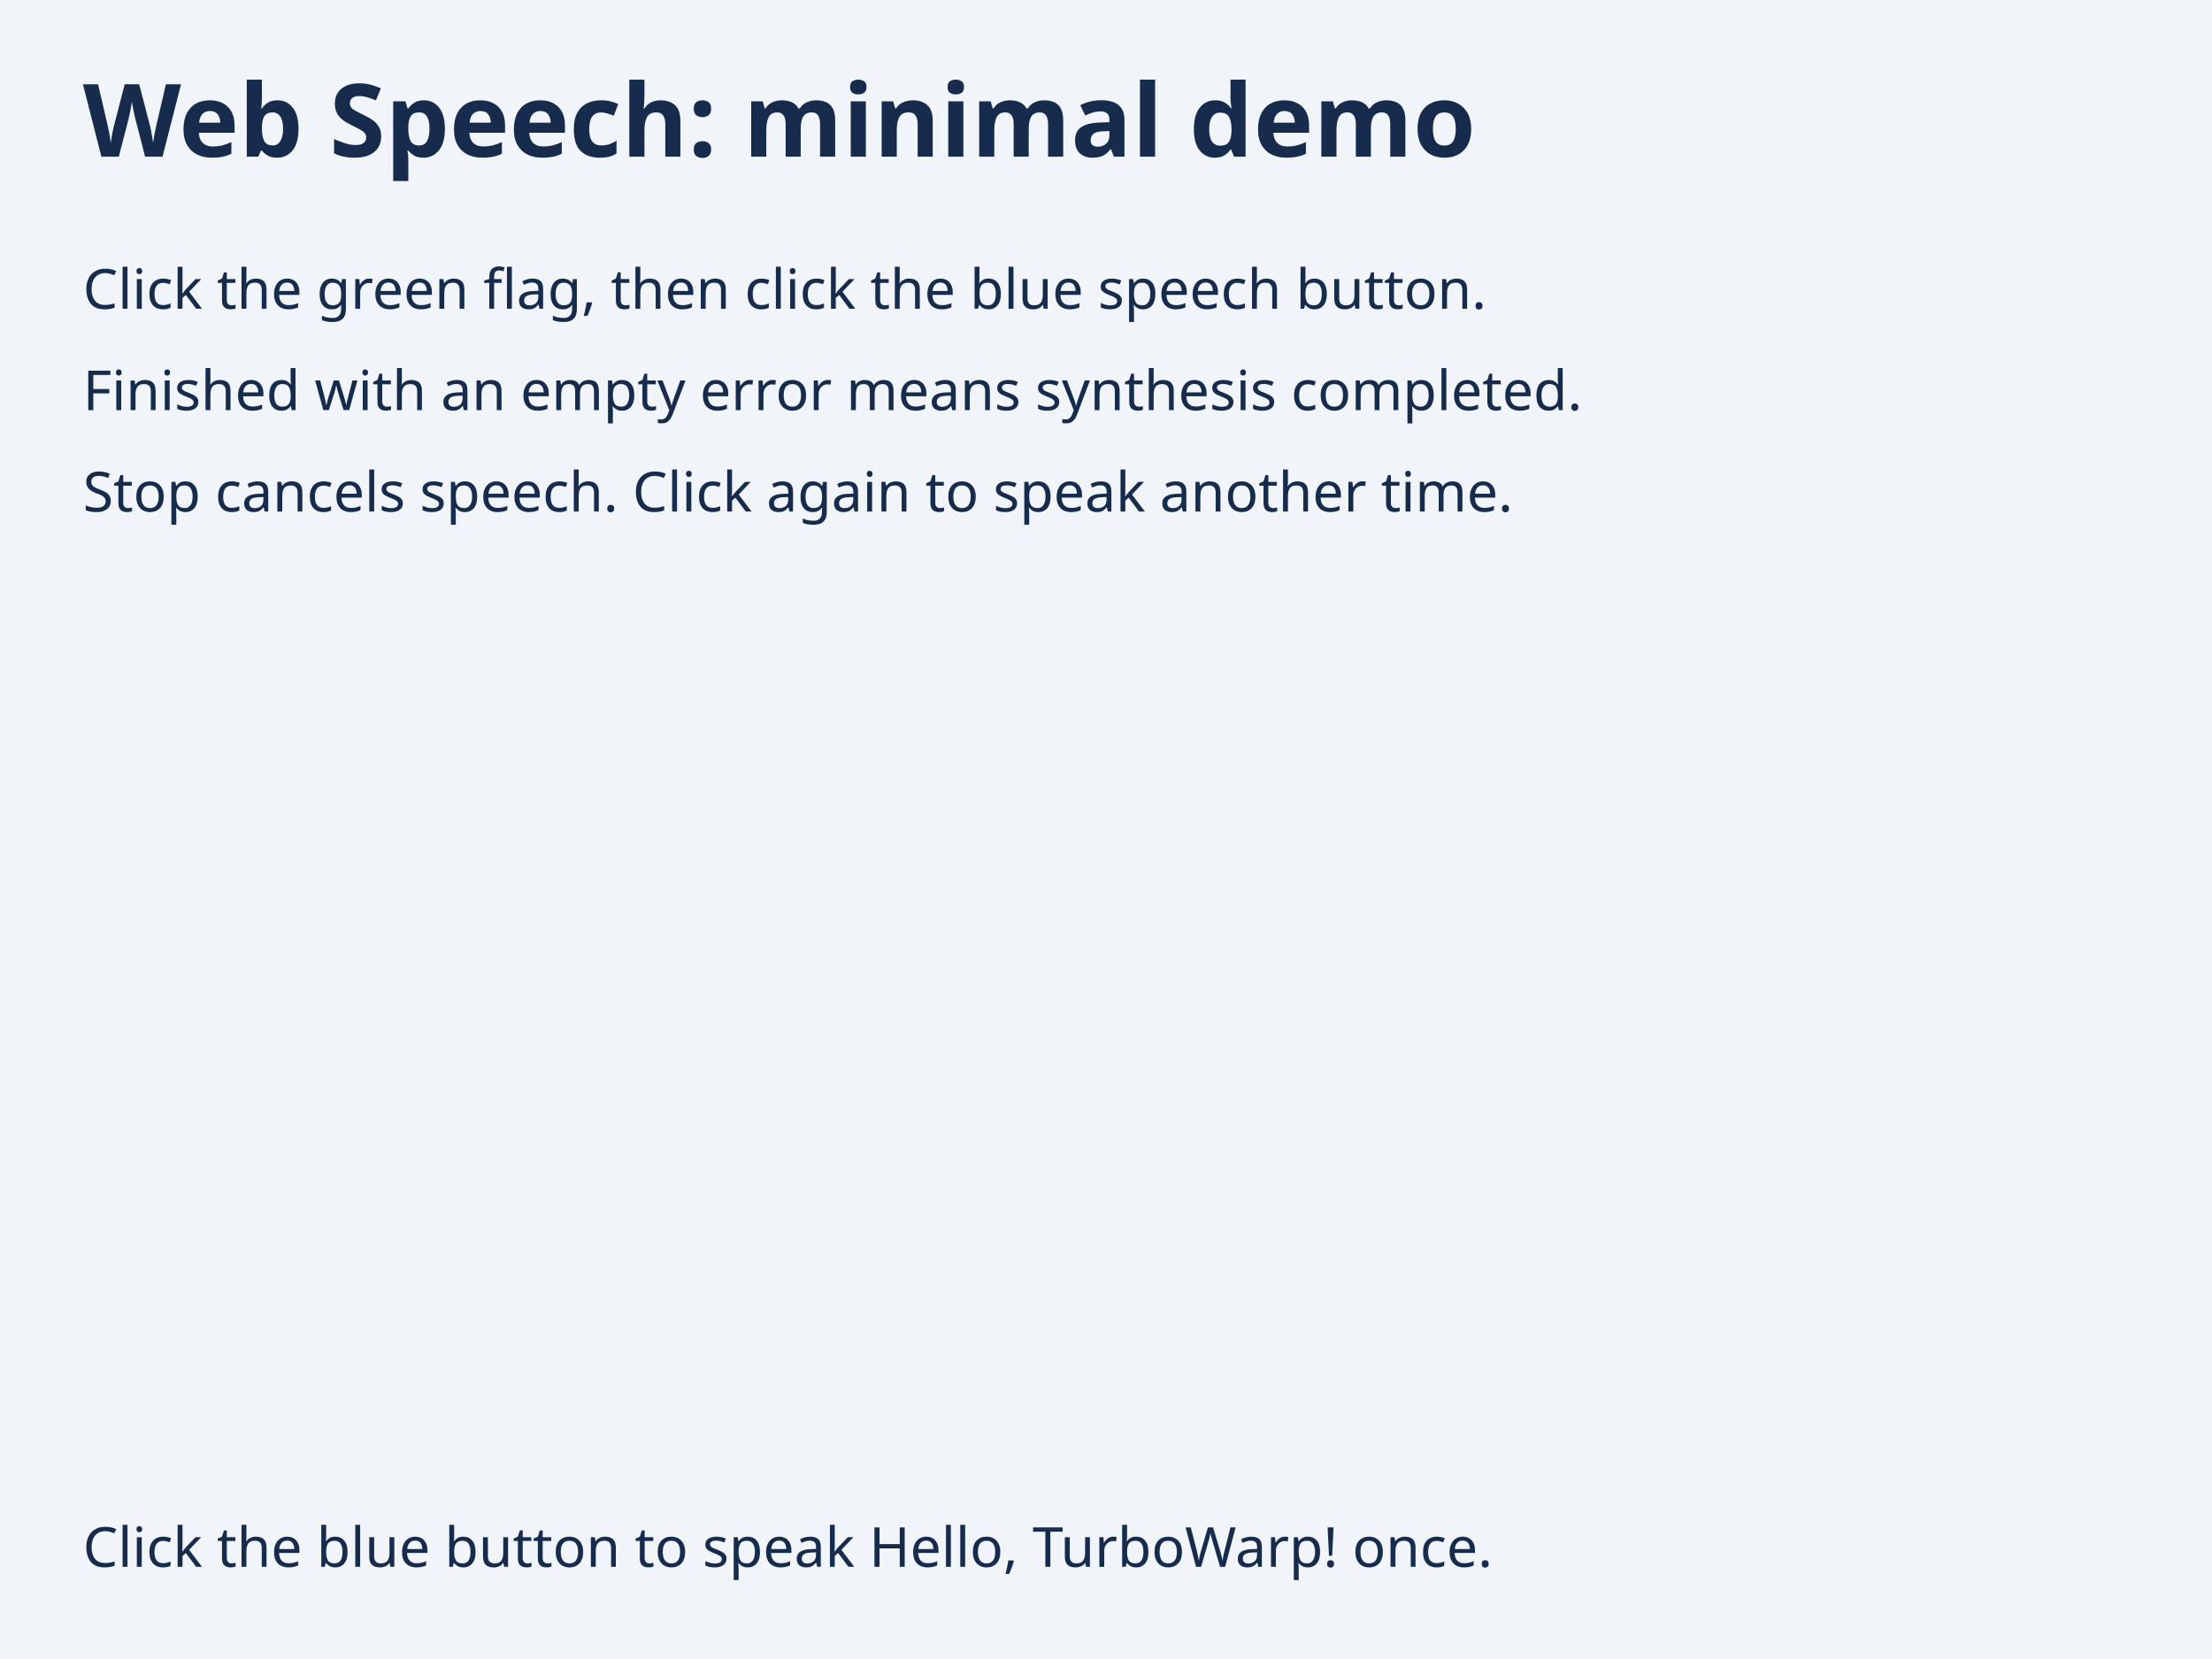
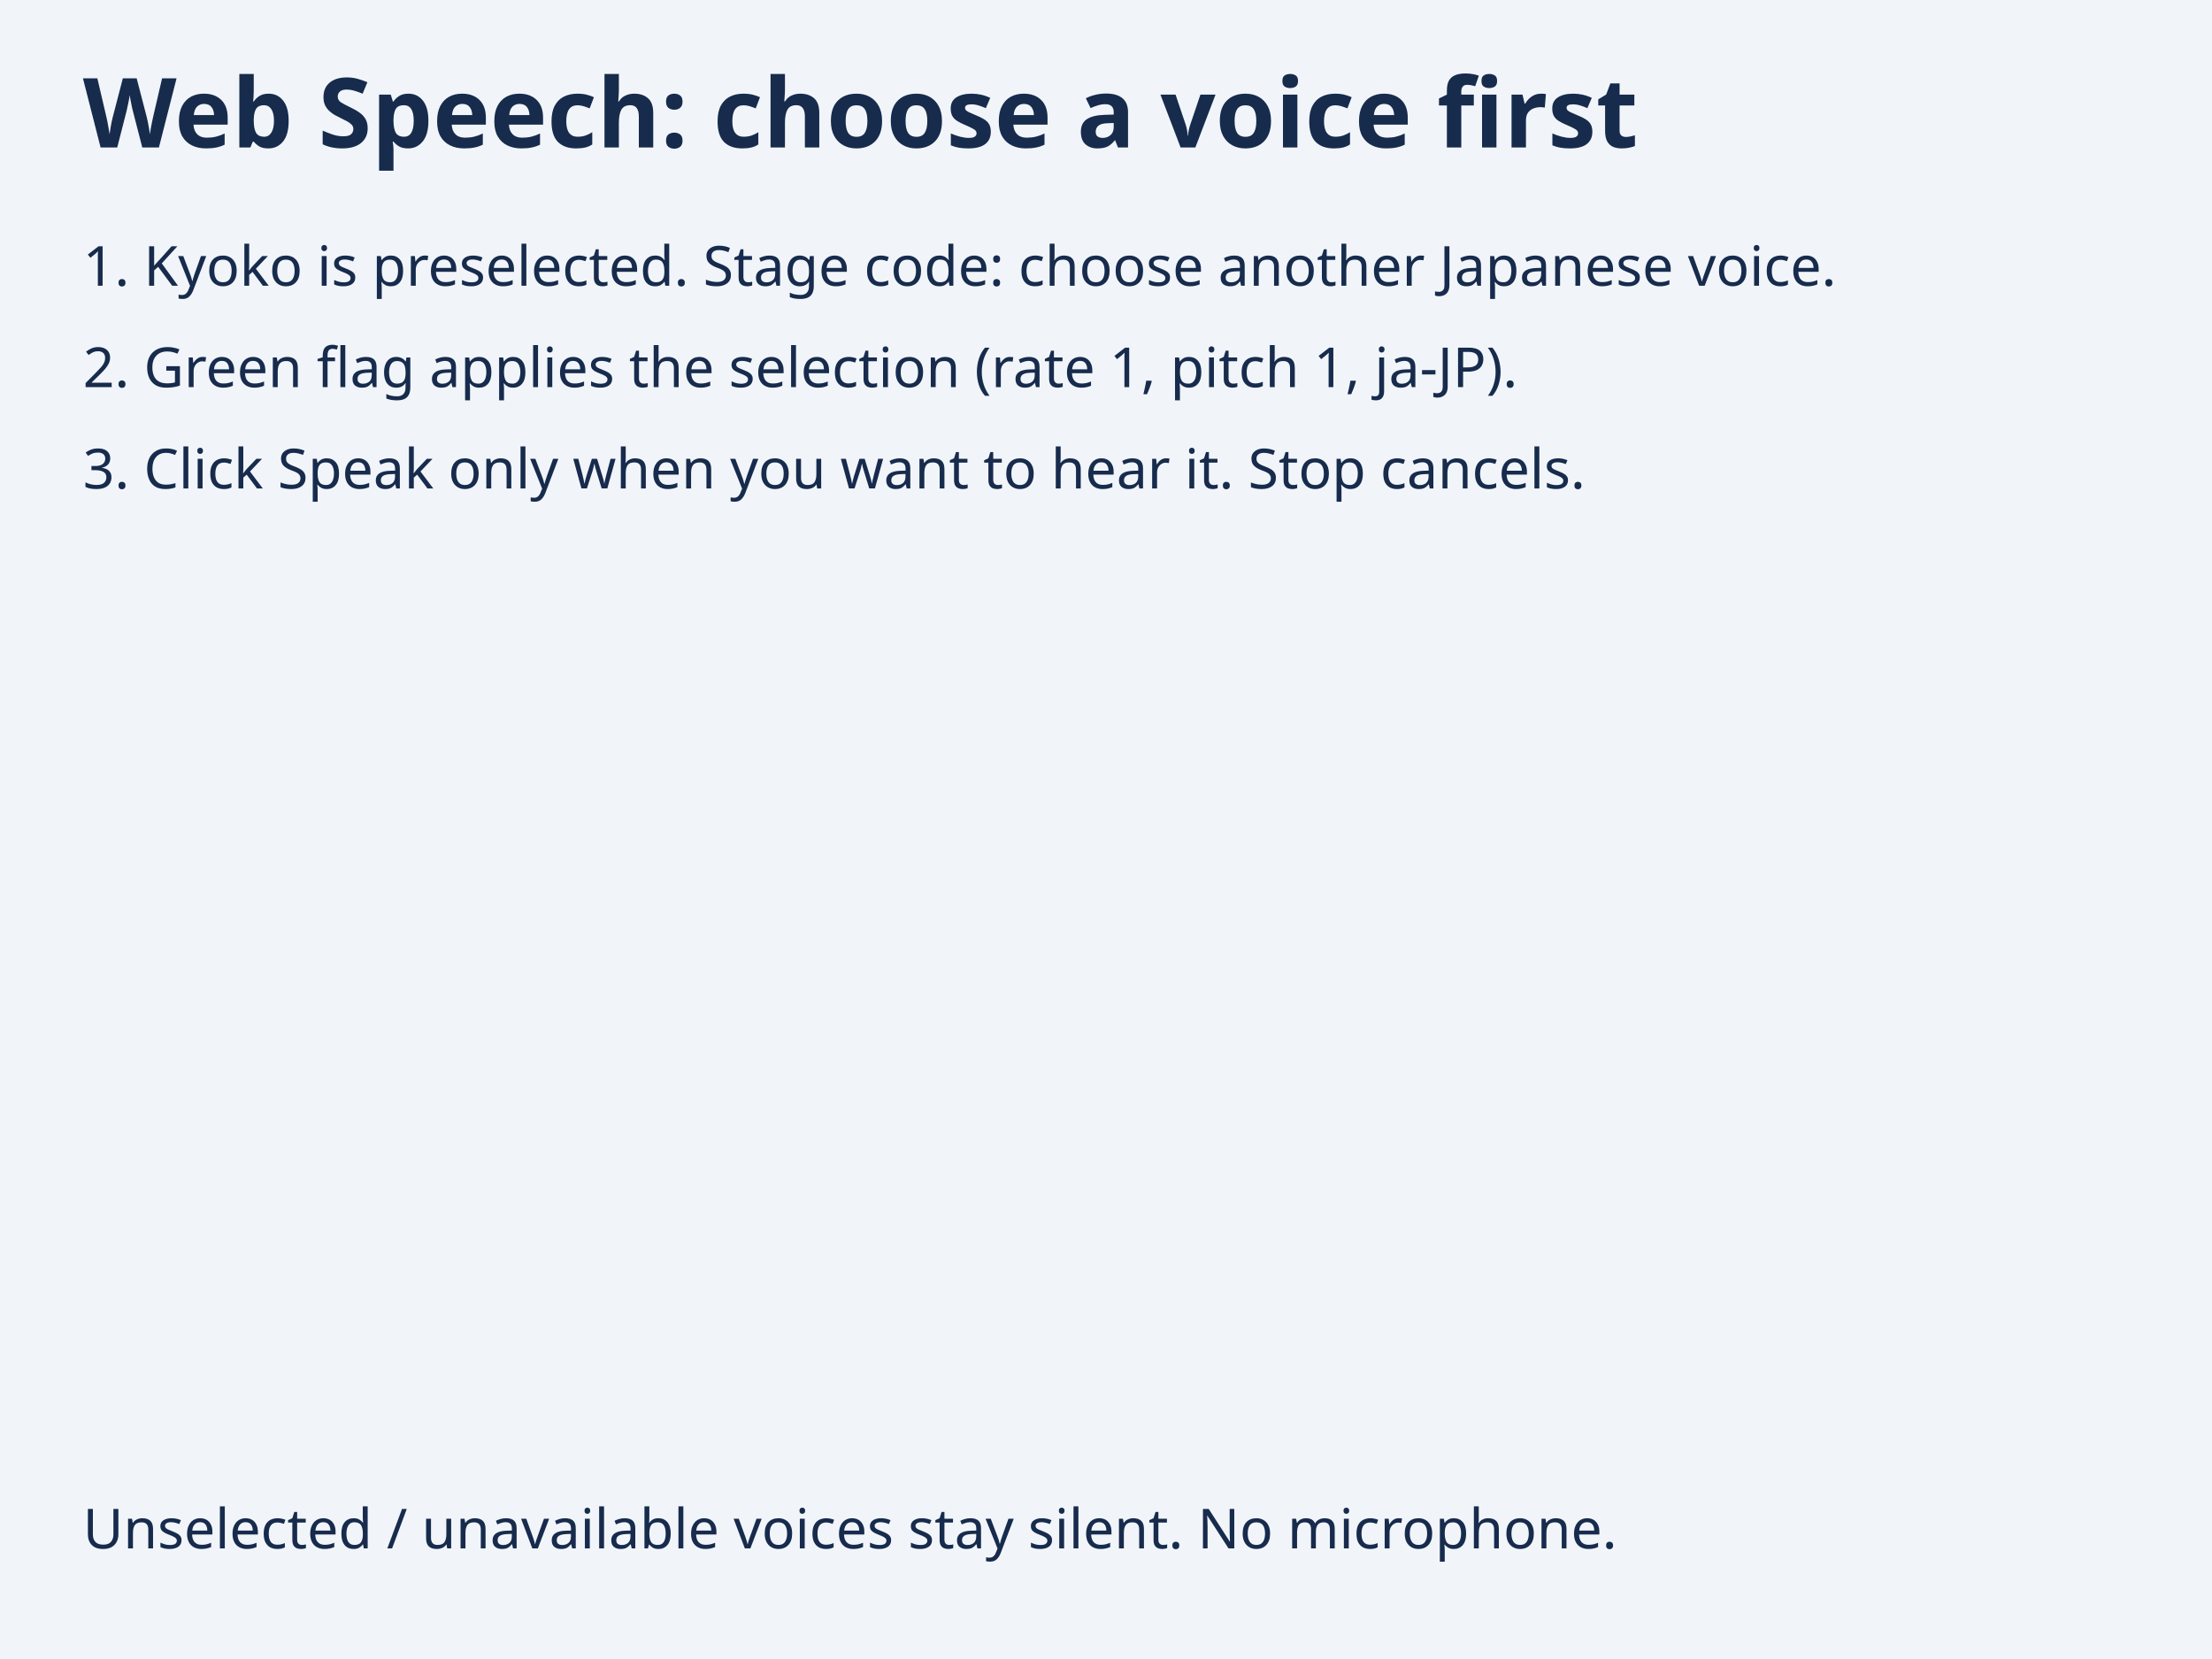
<svg xmlns="http://www.w3.org/2000/svg" width="480" height="360">
  <rect width="480" height="360" fill="#f1f5f9" />
  <g font-family="sans-serif" fill="#172b4d">
-     <text x="18" y="34" font-size="22" font-weight="bold">Web Speech: minimal demo</text>
-     <text x="18" y="67" font-size="12">Click the green flag, then click the blue speech button.</text>
-     <text x="18" y="89" font-size="12">Finished with an empty error means synthesis completed.</text>
-     <text x="18" y="111" font-size="12">Stop cancels speech. Click again to speak another time.</text>
-     <text x="18" y="340" font-size="12">Click the blue button to speak Hello, TurboWarp! once.</text>
+     <text x="18" y="32" font-size="21" font-weight="bold">Web Speech: choose a voice first</text>
+     <text x="18" y="62" font-size="12">1. Kyoko is preselected. Stage code: choose another Japanese voice.</text>
+     <text x="18" y="84" font-size="12">2. Green flag applies the selection (rate 1, pitch 1, ja-JP).</text>
+     <text x="18" y="106" font-size="12">3. Click Speak only when you want to hear it. Stop cancels.</text>
+     <text x="18" y="336" font-size="12">Unselected / unavailable voices stay silent. No microphone.</text>
  </g>
</svg>
